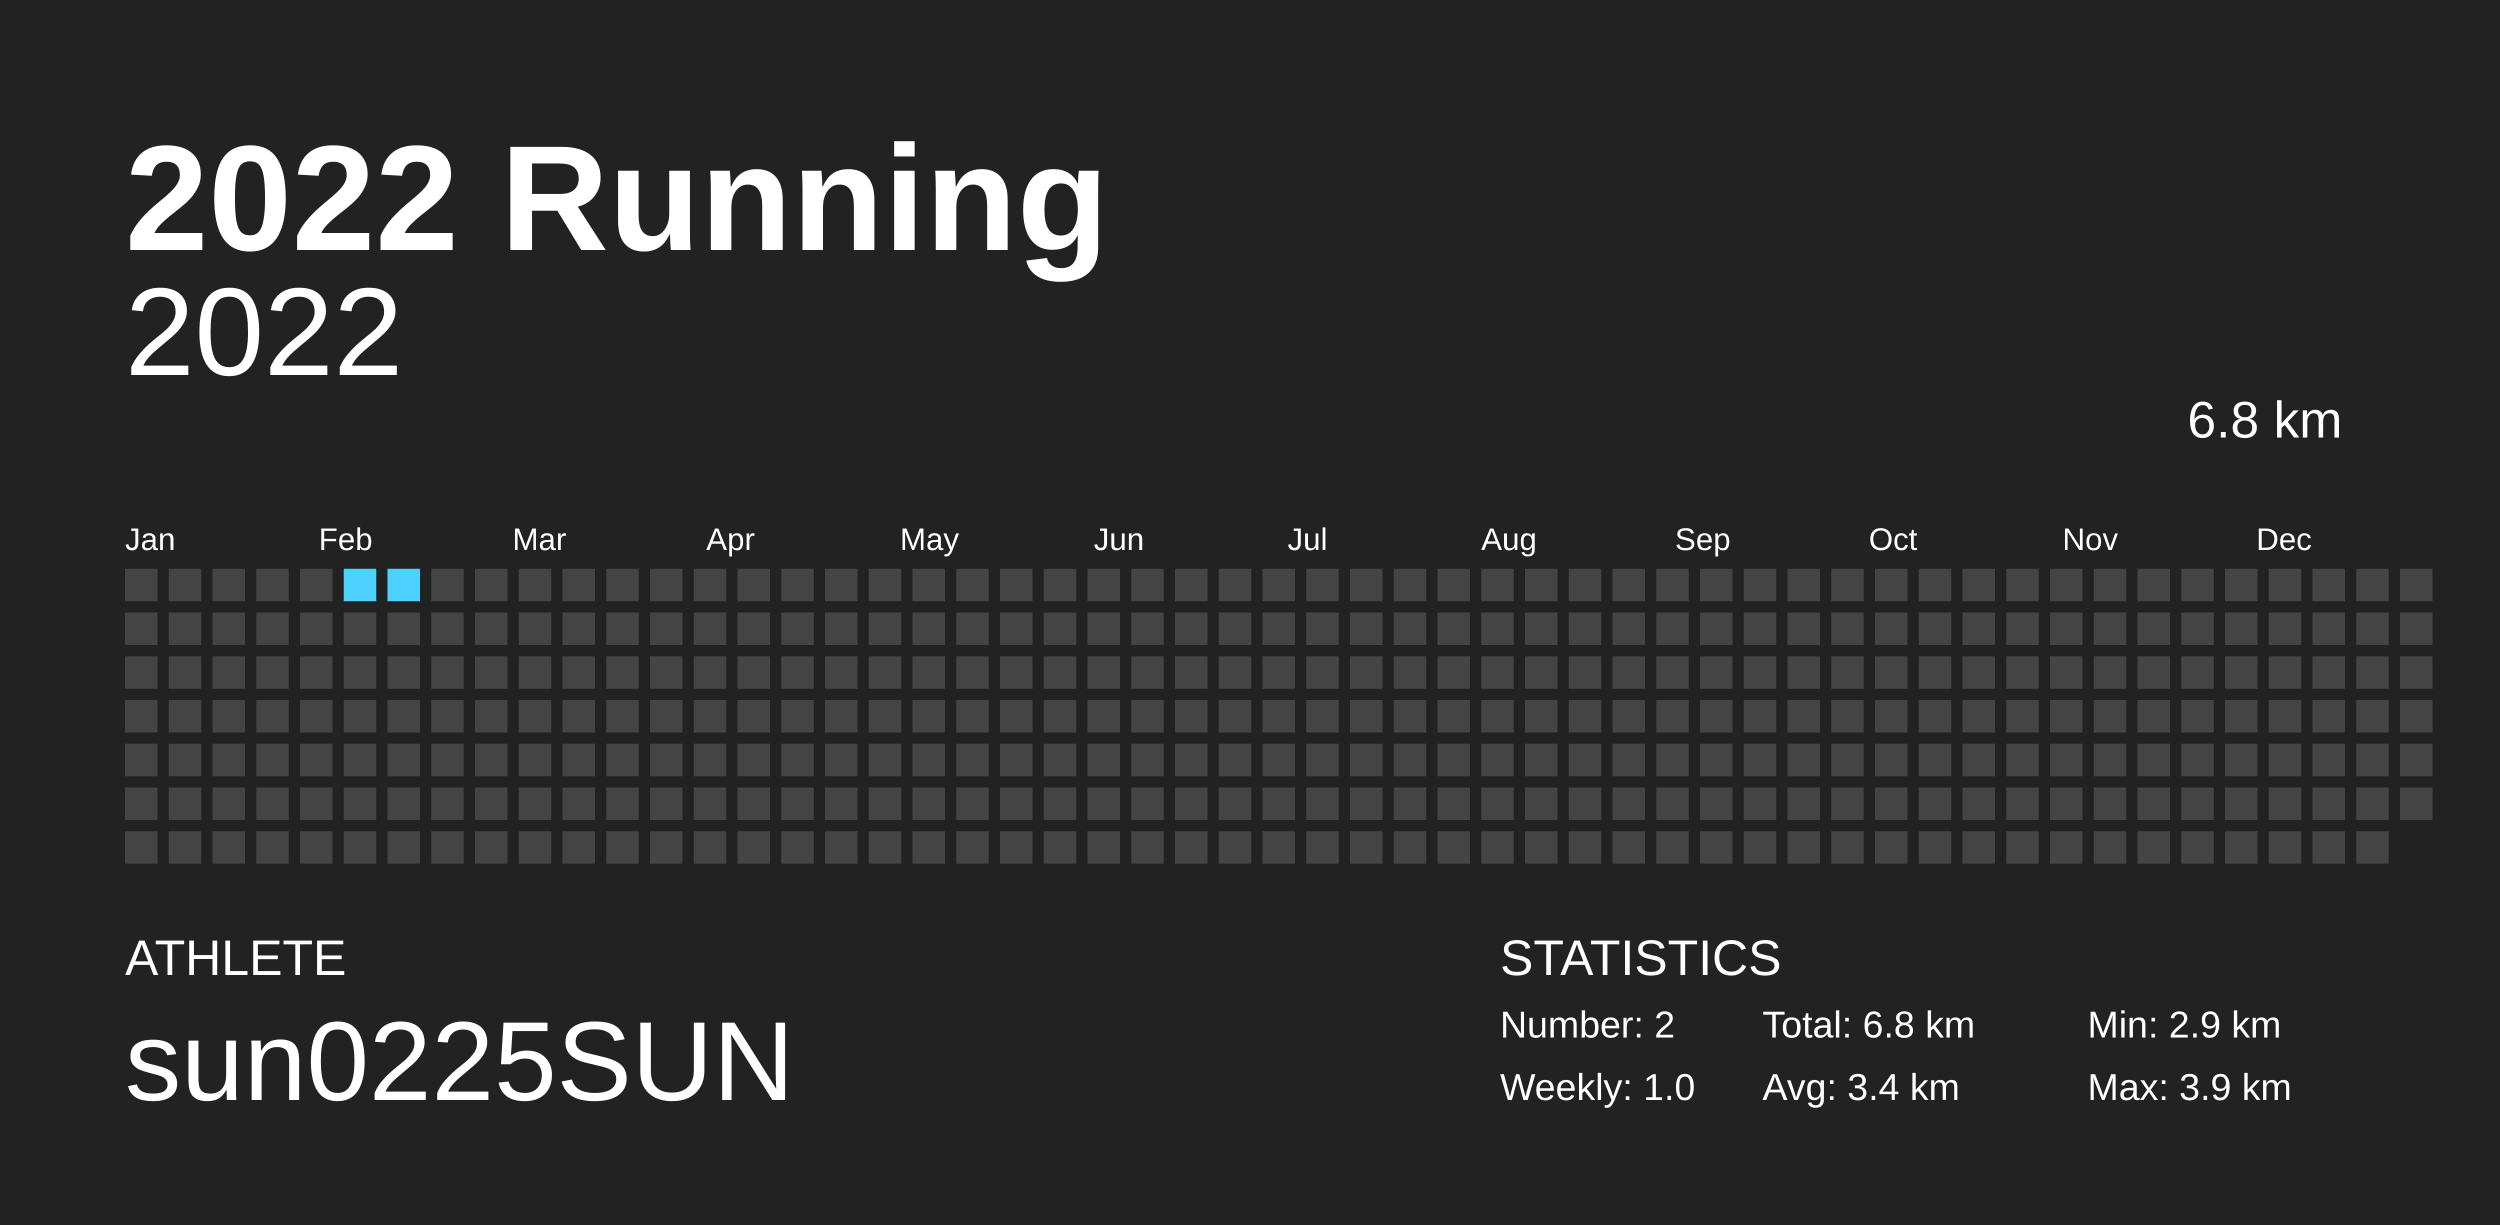
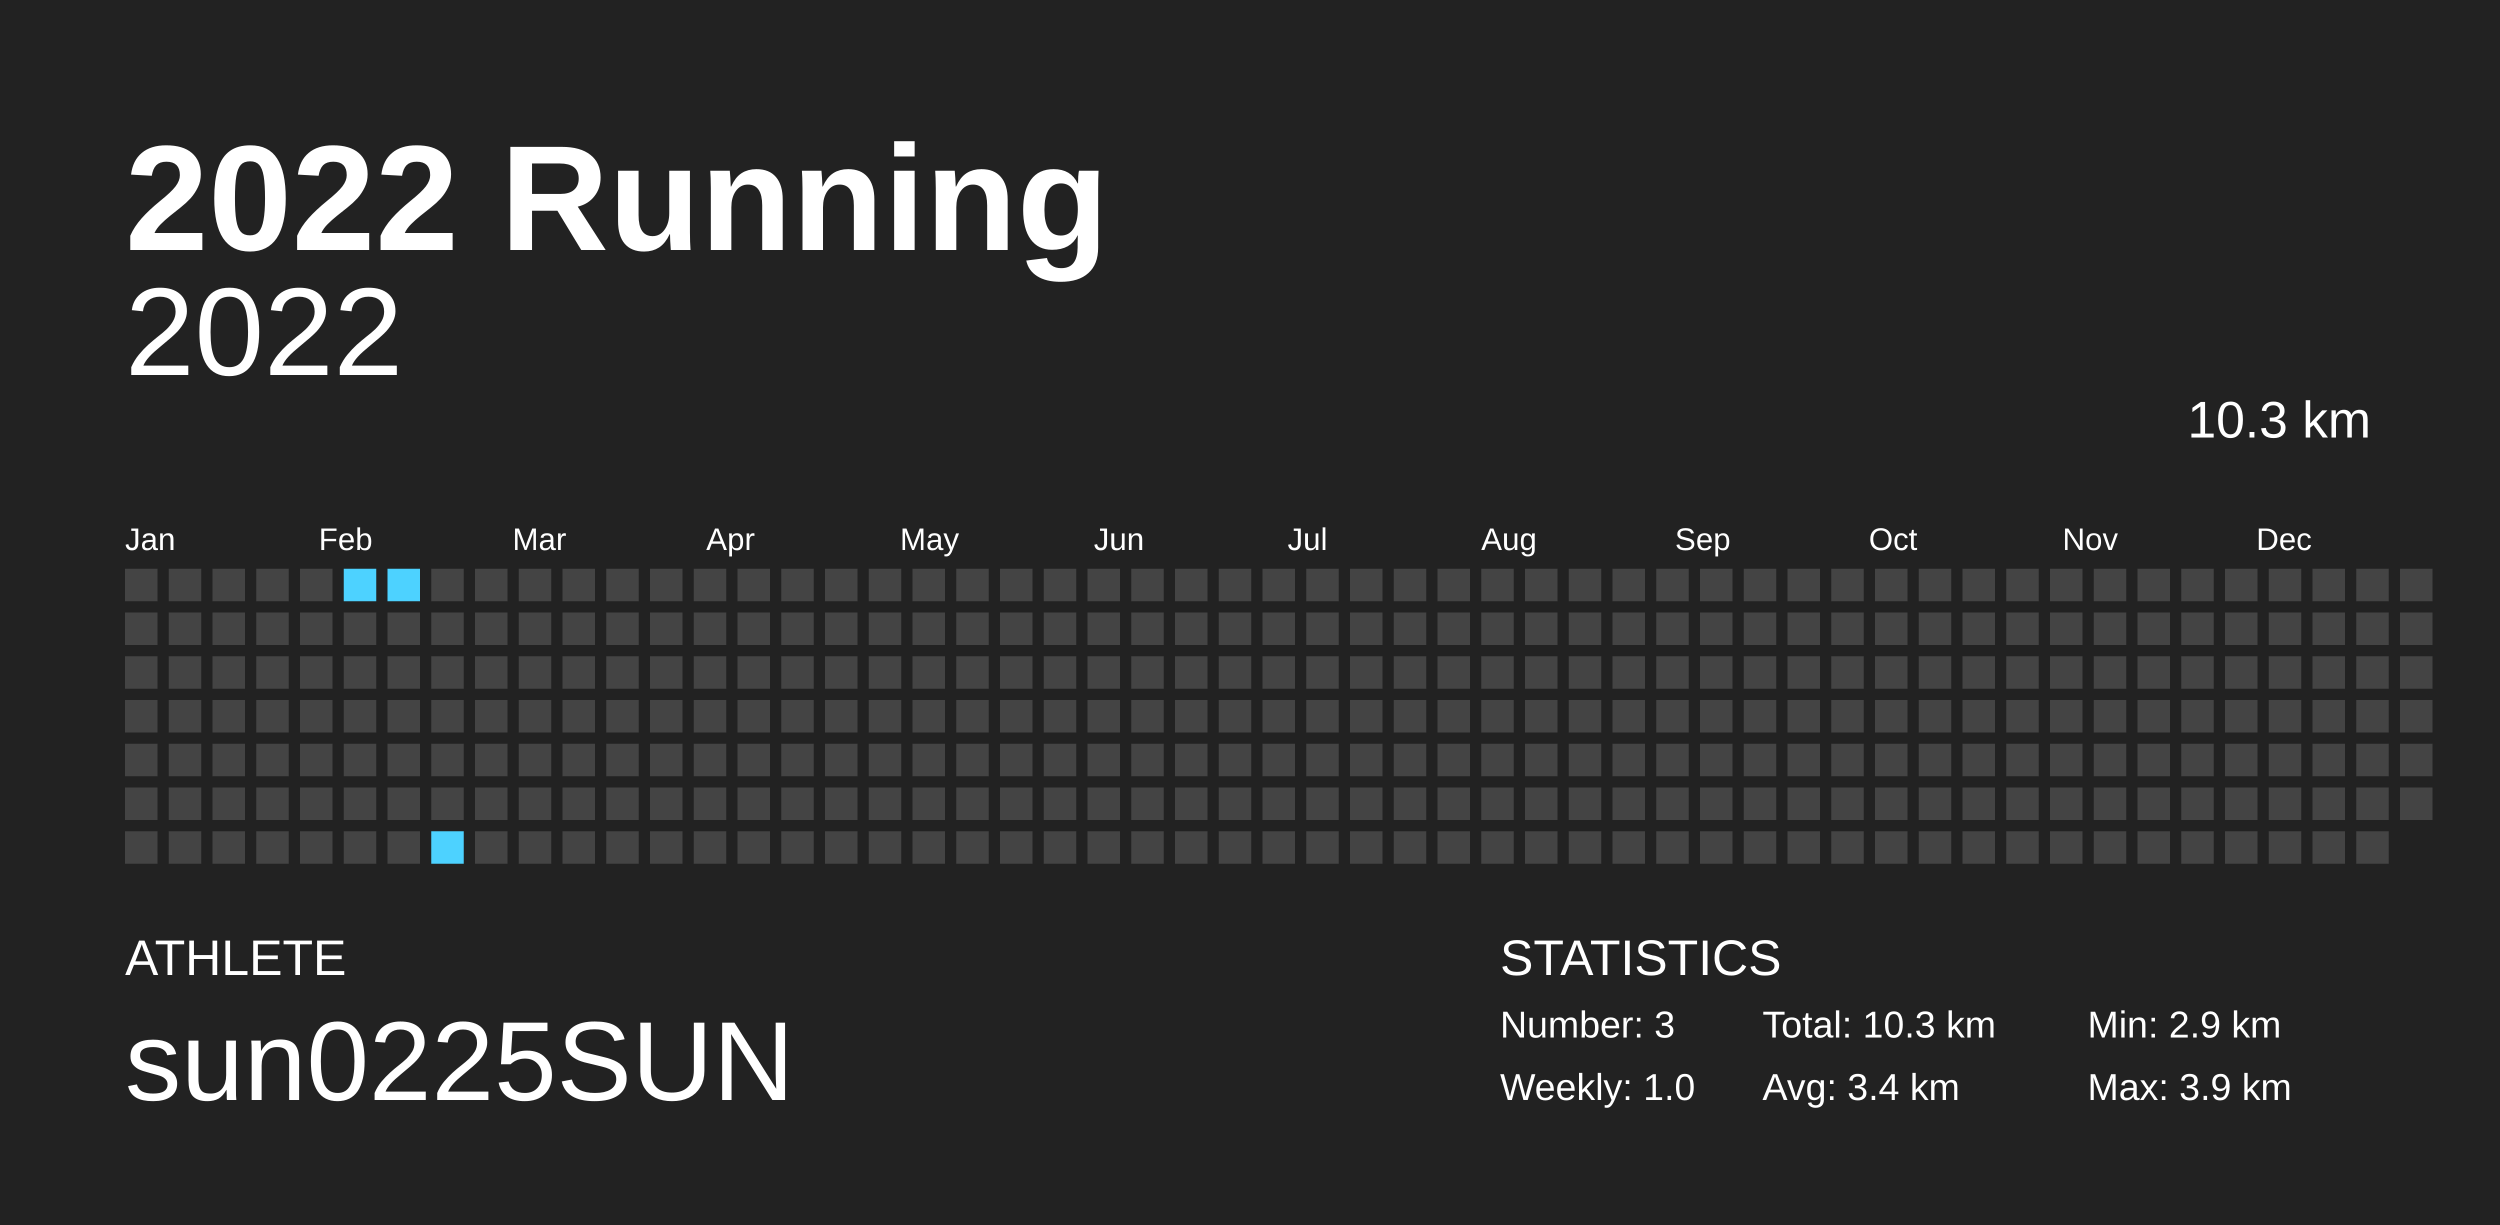
<svg xmlns="http://www.w3.org/2000/svg" baseProfile="full" height="98mm" version="1.1" viewBox="0,0,200,98" width="200mm">
  <defs />
  <rect fill="#222222" height="98" width="200" x="0" y="0" />
  <text fill="#FFFFFF" style="font-size:12px; font-family:Arial; font-weight:bold;" x="10" y="20">2022 Running</text>
  <text fill="#FFFFFF" style="font-size:4px; font-family:Arial" x="10" y="78">ATHLETE</text>
  <text fill="#FFFFFF" style="font-size:9px; font-family:Arial" x="10" y="88">sun0225SUN</text>
  <text fill="#FFFFFF" style="font-size:4px; font-family:Arial" x="120" y="78">STATISTICS</text>
-   <text fill="#FFFFFF" style="font-size:3px; font-family:Arial" x="120" y="83">Number: 2</text>
+   <text fill="#FFFFFF" style="font-size:3px; font-family:Arial" x="120" y="83">Number: 3</text>
  <text fill="#FFFFFF" style="font-size:3px; font-family:Arial" x="120" y="88">Weekly: 1.0</text>
-   <text fill="#FFFFFF" style="font-size:3px; font-family:Arial" x="141" y="83">Total: 6.8 km</text>
+   <text fill="#FFFFFF" style="font-size:3px; font-family:Arial" x="141" y="83">Total: 10.3 km</text>
  <text fill="#FFFFFF" style="font-size:3px; font-family:Arial" x="141" y="88">Avg: 3.4 km</text>
  <text fill="#FFFFFF" style="font-size:3px; font-family:Arial" x="167" y="83">Min: 2.9 km</text>
  <text fill="#FFFFFF" style="font-size:3px; font-family:Arial" x="167" y="88">Max: 3.9 km</text>
  <text alignment-baseline="hanging" fill="#FFFFFF" style="font-size:10.0px; font-family:Arial;" x="10" y="30">2022</text>
-   <text alignment-baseline="hanging" fill="#FFFFFF" style="font-size:4.125px; font-family:Arial;" x="175" y="35">6.8 km</text>
+   <text alignment-baseline="hanging" fill="#FFFFFF" style="font-size:4.125px; font-family:Arial;" x="175" y="35">10.3 km</text>
  <text fill="#FFFFFF" style="font-size:2.5px; font-family:Arial" x="10.0" y="44">Jan</text>
  <text fill="#FFFFFF" style="font-size:2.5px; font-family:Arial" x="25.5" y="44">Feb</text>
  <text fill="#FFFFFF" style="font-size:2.5px; font-family:Arial" x="41.0" y="44">Mar</text>
  <text fill="#FFFFFF" style="font-size:2.5px; font-family:Arial" x="56.5" y="44">Apr</text>
  <text fill="#FFFFFF" style="font-size:2.5px; font-family:Arial" x="72.0" y="44">May</text>
  <text fill="#FFFFFF" style="font-size:2.5px; font-family:Arial" x="87.5" y="44">Jun</text>
  <text fill="#FFFFFF" style="font-size:2.5px; font-family:Arial" x="103.0" y="44">Jul</text>
  <text fill="#FFFFFF" style="font-size:2.5px; font-family:Arial" x="118.5" y="44">Aug</text>
  <text fill="#FFFFFF" style="font-size:2.5px; font-family:Arial" x="134.0" y="44">Sep</text>
  <text fill="#FFFFFF" style="font-size:2.5px; font-family:Arial" x="149.5" y="44">Oct</text>
  <text fill="#FFFFFF" style="font-size:2.5px; font-family:Arial" x="165.0" y="44">Nov</text>
  <text fill="#FFFFFF" style="font-size:2.5px; font-family:Arial" x="180.5" y="44">Dec</text>
  <rect fill="#444444" height="2.6" width="2.6" x="10.0" y="45.5" />
  <rect fill="#444444" height="2.6" width="2.6" x="10.0" y="49.0" />
  <rect fill="#444444" height="2.6" width="2.6" x="10.0" y="52.5" />
  <rect fill="#444444" height="2.6" width="2.6" x="10.0" y="56.0" />
  <rect fill="#444444" height="2.6" width="2.6" x="10.0" y="59.5" />
  <rect fill="#444444" height="2.6" width="2.6" x="10.0" y="63.0" />
  <rect fill="#444444" height="2.6" width="2.6" x="10.0" y="66.5" />
  <rect fill="#444444" height="2.6" width="2.6" x="13.5" y="45.5" />
  <rect fill="#444444" height="2.6" width="2.6" x="13.5" y="49.0" />
  <rect fill="#444444" height="2.6" width="2.6" x="13.5" y="52.5" />
  <rect fill="#444444" height="2.6" width="2.6" x="13.5" y="56.0" />
  <rect fill="#444444" height="2.6" width="2.6" x="13.5" y="59.5" />
  <rect fill="#444444" height="2.6" width="2.6" x="13.5" y="63.0" />
  <rect fill="#444444" height="2.6" width="2.6" x="13.5" y="66.5" />
  <rect fill="#444444" height="2.6" width="2.6" x="17.0" y="45.5" />
  <rect fill="#444444" height="2.6" width="2.6" x="17.0" y="49.0" />
  <rect fill="#444444" height="2.6" width="2.6" x="17.0" y="52.5" />
  <rect fill="#444444" height="2.6" width="2.6" x="17.0" y="56.0" />
  <rect fill="#444444" height="2.6" width="2.6" x="17.0" y="59.5" />
  <rect fill="#444444" height="2.6" width="2.6" x="17.0" y="63.0" />
  <rect fill="#444444" height="2.6" width="2.6" x="17.0" y="66.5" />
  <rect fill="#444444" height="2.6" width="2.6" x="20.5" y="45.5" />
  <rect fill="#444444" height="2.6" width="2.6" x="20.5" y="49.0" />
  <rect fill="#444444" height="2.6" width="2.6" x="20.5" y="52.5" />
  <rect fill="#444444" height="2.6" width="2.6" x="20.5" y="56.0" />
  <rect fill="#444444" height="2.6" width="2.6" x="20.5" y="59.5" />
  <rect fill="#444444" height="2.6" width="2.6" x="20.5" y="63.0" />
  <rect fill="#444444" height="2.6" width="2.6" x="20.5" y="66.5" />
  <rect fill="#444444" height="2.6" width="2.6" x="24.0" y="45.5" />
  <rect fill="#444444" height="2.6" width="2.6" x="24.0" y="49.0" />
  <rect fill="#444444" height="2.6" width="2.6" x="24.0" y="52.5" />
  <rect fill="#444444" height="2.6" width="2.6" x="24.0" y="56.0" />
  <rect fill="#444444" height="2.6" width="2.6" x="24.0" y="59.5" />
  <rect fill="#444444" height="2.6" width="2.6" x="24.0" y="63.0" />
  <rect fill="#444444" height="2.6" width="2.6" x="24.0" y="66.5" />
  <rect fill="#4dd2ff" height="2.6" width="2.6" x="27.5" y="45.5" />
  <rect fill="#444444" height="2.6" width="2.6" x="27.5" y="49.0" />
  <rect fill="#444444" height="2.6" width="2.6" x="27.5" y="52.5" />
  <rect fill="#444444" height="2.6" width="2.6" x="27.5" y="56.0" />
  <rect fill="#444444" height="2.6" width="2.6" x="27.5" y="59.5" />
  <rect fill="#444444" height="2.6" width="2.6" x="27.5" y="63.0" />
  <rect fill="#444444" height="2.6" width="2.6" x="27.5" y="66.5" />
  <rect fill="#4dd2ff" height="2.6" width="2.6" x="31.0" y="45.5" />
  <rect fill="#444444" height="2.6" width="2.6" x="31.0" y="49.0" />
  <rect fill="#444444" height="2.6" width="2.6" x="31.0" y="52.5" />
  <rect fill="#444444" height="2.6" width="2.6" x="31.0" y="56.0" />
  <rect fill="#444444" height="2.6" width="2.6" x="31.0" y="59.5" />
  <rect fill="#444444" height="2.6" width="2.6" x="31.0" y="63.0" />
  <rect fill="#444444" height="2.6" width="2.6" x="31.0" y="66.5" />
  <rect fill="#444444" height="2.6" width="2.6" x="34.5" y="45.5" />
  <rect fill="#444444" height="2.6" width="2.6" x="34.5" y="49.0" />
  <rect fill="#444444" height="2.6" width="2.6" x="34.5" y="52.5" />
  <rect fill="#444444" height="2.6" width="2.6" x="34.5" y="56.0" />
  <rect fill="#444444" height="2.6" width="2.6" x="34.5" y="59.5" />
  <rect fill="#444444" height="2.6" width="2.6" x="34.5" y="63.0" />
-   <rect fill="#444444" height="2.6" width="2.6" x="34.5" y="66.5" />
+   <rect fill="#4dd2ff" height="2.6" width="2.6" x="34.5" y="66.5" />
  <rect fill="#444444" height="2.6" width="2.6" x="38.0" y="45.5" />
  <rect fill="#444444" height="2.6" width="2.6" x="38.0" y="49.0" />
  <rect fill="#444444" height="2.6" width="2.6" x="38.0" y="52.5" />
  <rect fill="#444444" height="2.6" width="2.6" x="38.0" y="56.0" />
  <rect fill="#444444" height="2.6" width="2.6" x="38.0" y="59.5" />
  <rect fill="#444444" height="2.6" width="2.6" x="38.0" y="63.0" />
  <rect fill="#444444" height="2.6" width="2.6" x="38.0" y="66.5" />
  <rect fill="#444444" height="2.6" width="2.6" x="41.5" y="45.5" />
  <rect fill="#444444" height="2.6" width="2.6" x="41.5" y="49.0" />
  <rect fill="#444444" height="2.6" width="2.6" x="41.5" y="52.5" />
  <rect fill="#444444" height="2.6" width="2.6" x="41.5" y="56.0" />
  <rect fill="#444444" height="2.6" width="2.6" x="41.5" y="59.5" />
  <rect fill="#444444" height="2.6" width="2.6" x="41.5" y="63.0" />
  <rect fill="#444444" height="2.6" width="2.6" x="41.5" y="66.5" />
  <rect fill="#444444" height="2.6" width="2.6" x="45.0" y="45.5" />
  <rect fill="#444444" height="2.6" width="2.6" x="45.0" y="49.0" />
  <rect fill="#444444" height="2.6" width="2.6" x="45.0" y="52.5" />
  <rect fill="#444444" height="2.6" width="2.6" x="45.0" y="56.0" />
  <rect fill="#444444" height="2.6" width="2.6" x="45.0" y="59.5" />
  <rect fill="#444444" height="2.6" width="2.6" x="45.0" y="63.0" />
  <rect fill="#444444" height="2.6" width="2.6" x="45.0" y="66.5" />
  <rect fill="#444444" height="2.6" width="2.6" x="48.5" y="45.5" />
  <rect fill="#444444" height="2.6" width="2.6" x="48.5" y="49.0" />
  <rect fill="#444444" height="2.6" width="2.6" x="48.5" y="52.5" />
  <rect fill="#444444" height="2.6" width="2.6" x="48.5" y="56.0" />
  <rect fill="#444444" height="2.6" width="2.6" x="48.5" y="59.5" />
  <rect fill="#444444" height="2.6" width="2.6" x="48.5" y="63.0" />
  <rect fill="#444444" height="2.6" width="2.6" x="48.5" y="66.5" />
  <rect fill="#444444" height="2.6" width="2.6" x="52.0" y="45.5" />
  <rect fill="#444444" height="2.6" width="2.6" x="52.0" y="49.0" />
  <rect fill="#444444" height="2.6" width="2.6" x="52.0" y="52.5" />
  <rect fill="#444444" height="2.6" width="2.6" x="52.0" y="56.0" />
  <rect fill="#444444" height="2.6" width="2.6" x="52.0" y="59.5" />
  <rect fill="#444444" height="2.6" width="2.6" x="52.0" y="63.0" />
  <rect fill="#444444" height="2.6" width="2.6" x="52.0" y="66.5" />
  <rect fill="#444444" height="2.6" width="2.6" x="55.5" y="45.5" />
  <rect fill="#444444" height="2.6" width="2.6" x="55.5" y="49.0" />
  <rect fill="#444444" height="2.6" width="2.6" x="55.5" y="52.5" />
  <rect fill="#444444" height="2.6" width="2.6" x="55.5" y="56.0" />
  <rect fill="#444444" height="2.6" width="2.6" x="55.5" y="59.5" />
  <rect fill="#444444" height="2.6" width="2.6" x="55.5" y="63.0" />
  <rect fill="#444444" height="2.6" width="2.6" x="55.5" y="66.5" />
  <rect fill="#444444" height="2.6" width="2.6" x="59.0" y="45.5" />
  <rect fill="#444444" height="2.6" width="2.6" x="59.0" y="49.0" />
  <rect fill="#444444" height="2.6" width="2.6" x="59.0" y="52.5" />
  <rect fill="#444444" height="2.6" width="2.6" x="59.0" y="56.0" />
  <rect fill="#444444" height="2.6" width="2.6" x="59.0" y="59.5" />
  <rect fill="#444444" height="2.6" width="2.6" x="59.0" y="63.0" />
  <rect fill="#444444" height="2.6" width="2.6" x="59.0" y="66.5" />
  <rect fill="#444444" height="2.6" width="2.6" x="62.5" y="45.5" />
  <rect fill="#444444" height="2.6" width="2.6" x="62.5" y="49.0" />
  <rect fill="#444444" height="2.6" width="2.6" x="62.5" y="52.5" />
  <rect fill="#444444" height="2.6" width="2.6" x="62.5" y="56.0" />
  <rect fill="#444444" height="2.6" width="2.6" x="62.5" y="59.5" />
  <rect fill="#444444" height="2.6" width="2.6" x="62.5" y="63.0" />
  <rect fill="#444444" height="2.6" width="2.6" x="62.5" y="66.5" />
  <rect fill="#444444" height="2.6" width="2.6" x="66.0" y="45.5" />
  <rect fill="#444444" height="2.6" width="2.6" x="66.0" y="49.0" />
  <rect fill="#444444" height="2.6" width="2.6" x="66.0" y="52.5" />
  <rect fill="#444444" height="2.6" width="2.6" x="66.0" y="56.0" />
  <rect fill="#444444" height="2.6" width="2.6" x="66.0" y="59.5" />
  <rect fill="#444444" height="2.6" width="2.6" x="66.0" y="63.0" />
  <rect fill="#444444" height="2.6" width="2.6" x="66.0" y="66.5" />
  <rect fill="#444444" height="2.6" width="2.6" x="69.5" y="45.5" />
  <rect fill="#444444" height="2.6" width="2.6" x="69.5" y="49.0" />
  <rect fill="#444444" height="2.6" width="2.6" x="69.5" y="52.5" />
  <rect fill="#444444" height="2.6" width="2.6" x="69.5" y="56.0" />
  <rect fill="#444444" height="2.6" width="2.6" x="69.5" y="59.5" />
  <rect fill="#444444" height="2.6" width="2.6" x="69.5" y="63.0" />
  <rect fill="#444444" height="2.6" width="2.6" x="69.5" y="66.5" />
  <rect fill="#444444" height="2.6" width="2.6" x="73.0" y="45.5" />
  <rect fill="#444444" height="2.6" width="2.6" x="73.0" y="49.0" />
  <rect fill="#444444" height="2.6" width="2.6" x="73.0" y="52.5" />
  <rect fill="#444444" height="2.6" width="2.6" x="73.0" y="56.0" />
  <rect fill="#444444" height="2.6" width="2.6" x="73.0" y="59.5" />
  <rect fill="#444444" height="2.6" width="2.6" x="73.0" y="63.0" />
  <rect fill="#444444" height="2.6" width="2.6" x="73.0" y="66.5" />
  <rect fill="#444444" height="2.6" width="2.6" x="76.5" y="45.5" />
  <rect fill="#444444" height="2.6" width="2.6" x="76.5" y="49.0" />
  <rect fill="#444444" height="2.6" width="2.6" x="76.5" y="52.5" />
  <rect fill="#444444" height="2.6" width="2.6" x="76.5" y="56.0" />
  <rect fill="#444444" height="2.6" width="2.6" x="76.5" y="59.5" />
  <rect fill="#444444" height="2.6" width="2.6" x="76.5" y="63.0" />
  <rect fill="#444444" height="2.6" width="2.6" x="76.5" y="66.5" />
  <rect fill="#444444" height="2.6" width="2.6" x="80.0" y="45.5" />
  <rect fill="#444444" height="2.6" width="2.6" x="80.0" y="49.0" />
  <rect fill="#444444" height="2.6" width="2.6" x="80.0" y="52.5" />
  <rect fill="#444444" height="2.6" width="2.6" x="80.0" y="56.0" />
  <rect fill="#444444" height="2.6" width="2.6" x="80.0" y="59.5" />
  <rect fill="#444444" height="2.6" width="2.6" x="80.0" y="63.0" />
  <rect fill="#444444" height="2.6" width="2.6" x="80.0" y="66.5" />
  <rect fill="#444444" height="2.6" width="2.6" x="83.5" y="45.5" />
  <rect fill="#444444" height="2.6" width="2.6" x="83.5" y="49.0" />
  <rect fill="#444444" height="2.6" width="2.6" x="83.5" y="52.5" />
  <rect fill="#444444" height="2.6" width="2.6" x="83.5" y="56.0" />
  <rect fill="#444444" height="2.6" width="2.6" x="83.5" y="59.5" />
  <rect fill="#444444" height="2.6" width="2.6" x="83.5" y="63.0" />
  <rect fill="#444444" height="2.6" width="2.6" x="83.5" y="66.5" />
  <rect fill="#444444" height="2.6" width="2.6" x="87.0" y="45.5" />
  <rect fill="#444444" height="2.6" width="2.6" x="87.0" y="49.0" />
  <rect fill="#444444" height="2.6" width="2.6" x="87.0" y="52.5" />
  <rect fill="#444444" height="2.6" width="2.6" x="87.0" y="56.0" />
  <rect fill="#444444" height="2.6" width="2.6" x="87.0" y="59.5" />
  <rect fill="#444444" height="2.6" width="2.6" x="87.0" y="63.0" />
  <rect fill="#444444" height="2.6" width="2.6" x="87.0" y="66.5" />
  <rect fill="#444444" height="2.6" width="2.6" x="90.5" y="45.5" />
  <rect fill="#444444" height="2.6" width="2.6" x="90.5" y="49.0" />
  <rect fill="#444444" height="2.6" width="2.6" x="90.5" y="52.5" />
  <rect fill="#444444" height="2.6" width="2.6" x="90.5" y="56.0" />
  <rect fill="#444444" height="2.6" width="2.6" x="90.5" y="59.5" />
  <rect fill="#444444" height="2.6" width="2.6" x="90.5" y="63.0" />
  <rect fill="#444444" height="2.6" width="2.6" x="90.5" y="66.5" />
  <rect fill="#444444" height="2.6" width="2.6" x="94.0" y="45.5" />
  <rect fill="#444444" height="2.6" width="2.6" x="94.0" y="49.0" />
  <rect fill="#444444" height="2.6" width="2.6" x="94.0" y="52.5" />
  <rect fill="#444444" height="2.6" width="2.6" x="94.0" y="56.0" />
  <rect fill="#444444" height="2.6" width="2.6" x="94.0" y="59.5" />
  <rect fill="#444444" height="2.6" width="2.6" x="94.0" y="63.0" />
  <rect fill="#444444" height="2.6" width="2.6" x="94.0" y="66.5" />
  <rect fill="#444444" height="2.6" width="2.6" x="97.5" y="45.5" />
  <rect fill="#444444" height="2.6" width="2.6" x="97.5" y="49.0" />
  <rect fill="#444444" height="2.6" width="2.6" x="97.5" y="52.5" />
  <rect fill="#444444" height="2.6" width="2.6" x="97.5" y="56.0" />
  <rect fill="#444444" height="2.6" width="2.6" x="97.5" y="59.5" />
  <rect fill="#444444" height="2.6" width="2.6" x="97.5" y="63.0" />
  <rect fill="#444444" height="2.6" width="2.6" x="97.5" y="66.5" />
  <rect fill="#444444" height="2.6" width="2.6" x="101.0" y="45.5" />
  <rect fill="#444444" height="2.6" width="2.6" x="101.0" y="49.0" />
  <rect fill="#444444" height="2.6" width="2.6" x="101.0" y="52.5" />
  <rect fill="#444444" height="2.6" width="2.6" x="101.0" y="56.0" />
  <rect fill="#444444" height="2.6" width="2.6" x="101.0" y="59.5" />
  <rect fill="#444444" height="2.6" width="2.6" x="101.0" y="63.0" />
  <rect fill="#444444" height="2.6" width="2.6" x="101.0" y="66.5" />
  <rect fill="#444444" height="2.6" width="2.6" x="104.5" y="45.5" />
  <rect fill="#444444" height="2.6" width="2.6" x="104.5" y="49.0" />
  <rect fill="#444444" height="2.6" width="2.6" x="104.5" y="52.5" />
  <rect fill="#444444" height="2.6" width="2.6" x="104.5" y="56.0" />
  <rect fill="#444444" height="2.6" width="2.6" x="104.5" y="59.5" />
  <rect fill="#444444" height="2.6" width="2.6" x="104.5" y="63.0" />
  <rect fill="#444444" height="2.6" width="2.6" x="104.5" y="66.5" />
  <rect fill="#444444" height="2.6" width="2.6" x="108.0" y="45.5" />
  <rect fill="#444444" height="2.6" width="2.6" x="108.0" y="49.0" />
  <rect fill="#444444" height="2.6" width="2.6" x="108.0" y="52.5" />
  <rect fill="#444444" height="2.6" width="2.6" x="108.0" y="56.0" />
  <rect fill="#444444" height="2.6" width="2.6" x="108.0" y="59.5" />
  <rect fill="#444444" height="2.6" width="2.6" x="108.0" y="63.0" />
  <rect fill="#444444" height="2.6" width="2.6" x="108.0" y="66.5" />
  <rect fill="#444444" height="2.6" width="2.6" x="111.5" y="45.5" />
  <rect fill="#444444" height="2.6" width="2.6" x="111.5" y="49.0" />
  <rect fill="#444444" height="2.6" width="2.6" x="111.5" y="52.5" />
  <rect fill="#444444" height="2.6" width="2.6" x="111.5" y="56.0" />
  <rect fill="#444444" height="2.6" width="2.6" x="111.5" y="59.5" />
  <rect fill="#444444" height="2.6" width="2.6" x="111.5" y="63.0" />
  <rect fill="#444444" height="2.6" width="2.6" x="111.5" y="66.5" />
  <rect fill="#444444" height="2.6" width="2.6" x="115.0" y="45.5" />
  <rect fill="#444444" height="2.6" width="2.6" x="115.0" y="49.0" />
  <rect fill="#444444" height="2.6" width="2.6" x="115.0" y="52.5" />
  <rect fill="#444444" height="2.6" width="2.6" x="115.0" y="56.0" />
  <rect fill="#444444" height="2.6" width="2.6" x="115.0" y="59.5" />
  <rect fill="#444444" height="2.6" width="2.6" x="115.0" y="63.0" />
  <rect fill="#444444" height="2.6" width="2.6" x="115.0" y="66.5" />
  <rect fill="#444444" height="2.6" width="2.6" x="118.5" y="45.5" />
  <rect fill="#444444" height="2.6" width="2.6" x="118.5" y="49.0" />
  <rect fill="#444444" height="2.6" width="2.6" x="118.5" y="52.5" />
  <rect fill="#444444" height="2.6" width="2.6" x="118.5" y="56.0" />
  <rect fill="#444444" height="2.6" width="2.6" x="118.5" y="59.5" />
  <rect fill="#444444" height="2.6" width="2.6" x="118.5" y="63.0" />
  <rect fill="#444444" height="2.6" width="2.6" x="118.5" y="66.5" />
  <rect fill="#444444" height="2.6" width="2.6" x="122.0" y="45.5" />
  <rect fill="#444444" height="2.6" width="2.6" x="122.0" y="49.0" />
  <rect fill="#444444" height="2.6" width="2.6" x="122.0" y="52.5" />
  <rect fill="#444444" height="2.6" width="2.6" x="122.0" y="56.0" />
  <rect fill="#444444" height="2.6" width="2.6" x="122.0" y="59.5" />
  <rect fill="#444444" height="2.6" width="2.6" x="122.0" y="63.0" />
  <rect fill="#444444" height="2.6" width="2.6" x="122.0" y="66.5" />
  <rect fill="#444444" height="2.6" width="2.6" x="125.5" y="45.5" />
  <rect fill="#444444" height="2.6" width="2.6" x="125.5" y="49.0" />
  <rect fill="#444444" height="2.6" width="2.6" x="125.5" y="52.5" />
  <rect fill="#444444" height="2.6" width="2.6" x="125.5" y="56.0" />
  <rect fill="#444444" height="2.6" width="2.6" x="125.5" y="59.5" />
  <rect fill="#444444" height="2.6" width="2.6" x="125.5" y="63.0" />
  <rect fill="#444444" height="2.6" width="2.6" x="125.5" y="66.5" />
  <rect fill="#444444" height="2.6" width="2.6" x="129.0" y="45.5" />
  <rect fill="#444444" height="2.6" width="2.6" x="129.0" y="49.0" />
  <rect fill="#444444" height="2.6" width="2.6" x="129.0" y="52.5" />
  <rect fill="#444444" height="2.6" width="2.6" x="129.0" y="56.0" />
  <rect fill="#444444" height="2.6" width="2.6" x="129.0" y="59.5" />
  <rect fill="#444444" height="2.6" width="2.6" x="129.0" y="63.0" />
  <rect fill="#444444" height="2.6" width="2.6" x="129.0" y="66.5" />
  <rect fill="#444444" height="2.6" width="2.6" x="132.5" y="45.5" />
  <rect fill="#444444" height="2.6" width="2.6" x="132.5" y="49.0" />
  <rect fill="#444444" height="2.6" width="2.6" x="132.5" y="52.5" />
  <rect fill="#444444" height="2.6" width="2.6" x="132.5" y="56.0" />
  <rect fill="#444444" height="2.6" width="2.6" x="132.5" y="59.5" />
  <rect fill="#444444" height="2.6" width="2.6" x="132.5" y="63.0" />
  <rect fill="#444444" height="2.6" width="2.6" x="132.5" y="66.5" />
  <rect fill="#444444" height="2.6" width="2.6" x="136.0" y="45.5" />
  <rect fill="#444444" height="2.6" width="2.6" x="136.0" y="49.0" />
  <rect fill="#444444" height="2.6" width="2.6" x="136.0" y="52.5" />
  <rect fill="#444444" height="2.6" width="2.6" x="136.0" y="56.0" />
  <rect fill="#444444" height="2.6" width="2.6" x="136.0" y="59.5" />
  <rect fill="#444444" height="2.6" width="2.6" x="136.0" y="63.0" />
  <rect fill="#444444" height="2.6" width="2.6" x="136.0" y="66.5" />
  <rect fill="#444444" height="2.6" width="2.6" x="139.5" y="45.5" />
  <rect fill="#444444" height="2.6" width="2.6" x="139.5" y="49.0" />
  <rect fill="#444444" height="2.6" width="2.6" x="139.5" y="52.5" />
  <rect fill="#444444" height="2.6" width="2.6" x="139.5" y="56.0" />
  <rect fill="#444444" height="2.6" width="2.6" x="139.5" y="59.5" />
  <rect fill="#444444" height="2.6" width="2.6" x="139.5" y="63.0" />
  <rect fill="#444444" height="2.6" width="2.6" x="139.5" y="66.5" />
  <rect fill="#444444" height="2.6" width="2.6" x="143.0" y="45.5" />
  <rect fill="#444444" height="2.6" width="2.6" x="143.0" y="49.0" />
  <rect fill="#444444" height="2.6" width="2.6" x="143.0" y="52.5" />
  <rect fill="#444444" height="2.6" width="2.6" x="143.0" y="56.0" />
  <rect fill="#444444" height="2.6" width="2.6" x="143.0" y="59.5" />
  <rect fill="#444444" height="2.6" width="2.6" x="143.0" y="63.0" />
  <rect fill="#444444" height="2.6" width="2.6" x="143.0" y="66.5" />
  <rect fill="#444444" height="2.6" width="2.6" x="146.5" y="45.5" />
  <rect fill="#444444" height="2.6" width="2.6" x="146.5" y="49.0" />
  <rect fill="#444444" height="2.6" width="2.6" x="146.5" y="52.5" />
  <rect fill="#444444" height="2.6" width="2.6" x="146.5" y="56.0" />
  <rect fill="#444444" height="2.6" width="2.6" x="146.5" y="59.5" />
  <rect fill="#444444" height="2.6" width="2.6" x="146.5" y="63.0" />
  <rect fill="#444444" height="2.6" width="2.6" x="146.5" y="66.5" />
  <rect fill="#444444" height="2.6" width="2.6" x="150.0" y="45.5" />
  <rect fill="#444444" height="2.6" width="2.6" x="150.0" y="49.0" />
  <rect fill="#444444" height="2.6" width="2.6" x="150.0" y="52.5" />
  <rect fill="#444444" height="2.6" width="2.6" x="150.0" y="56.0" />
  <rect fill="#444444" height="2.6" width="2.6" x="150.0" y="59.5" />
  <rect fill="#444444" height="2.6" width="2.6" x="150.0" y="63.0" />
  <rect fill="#444444" height="2.6" width="2.6" x="150.0" y="66.5" />
  <rect fill="#444444" height="2.6" width="2.6" x="153.5" y="45.5" />
  <rect fill="#444444" height="2.6" width="2.6" x="153.5" y="49.0" />
  <rect fill="#444444" height="2.6" width="2.6" x="153.5" y="52.5" />
  <rect fill="#444444" height="2.6" width="2.6" x="153.5" y="56.0" />
  <rect fill="#444444" height="2.6" width="2.6" x="153.5" y="59.5" />
  <rect fill="#444444" height="2.6" width="2.6" x="153.5" y="63.0" />
  <rect fill="#444444" height="2.6" width="2.6" x="153.5" y="66.5" />
  <rect fill="#444444" height="2.6" width="2.6" x="157.0" y="45.5" />
  <rect fill="#444444" height="2.6" width="2.6" x="157.0" y="49.0" />
  <rect fill="#444444" height="2.6" width="2.6" x="157.0" y="52.5" />
  <rect fill="#444444" height="2.6" width="2.6" x="157.0" y="56.0" />
  <rect fill="#444444" height="2.6" width="2.6" x="157.0" y="59.5" />
  <rect fill="#444444" height="2.6" width="2.6" x="157.0" y="63.0" />
  <rect fill="#444444" height="2.6" width="2.6" x="157.0" y="66.5" />
  <rect fill="#444444" height="2.6" width="2.6" x="160.5" y="45.5" />
  <rect fill="#444444" height="2.6" width="2.6" x="160.5" y="49.0" />
  <rect fill="#444444" height="2.6" width="2.6" x="160.5" y="52.5" />
  <rect fill="#444444" height="2.6" width="2.6" x="160.5" y="56.0" />
  <rect fill="#444444" height="2.6" width="2.6" x="160.5" y="59.5" />
  <rect fill="#444444" height="2.6" width="2.6" x="160.5" y="63.0" />
  <rect fill="#444444" height="2.6" width="2.6" x="160.5" y="66.5" />
  <rect fill="#444444" height="2.6" width="2.6" x="164.0" y="45.5" />
  <rect fill="#444444" height="2.6" width="2.6" x="164.0" y="49.0" />
  <rect fill="#444444" height="2.6" width="2.6" x="164.0" y="52.5" />
  <rect fill="#444444" height="2.6" width="2.6" x="164.0" y="56.0" />
  <rect fill="#444444" height="2.6" width="2.6" x="164.0" y="59.5" />
  <rect fill="#444444" height="2.6" width="2.6" x="164.0" y="63.0" />
  <rect fill="#444444" height="2.6" width="2.6" x="164.0" y="66.5" />
  <rect fill="#444444" height="2.6" width="2.6" x="167.5" y="45.5" />
  <rect fill="#444444" height="2.6" width="2.6" x="167.5" y="49.0" />
  <rect fill="#444444" height="2.6" width="2.6" x="167.5" y="52.5" />
  <rect fill="#444444" height="2.6" width="2.6" x="167.5" y="56.0" />
  <rect fill="#444444" height="2.6" width="2.6" x="167.5" y="59.5" />
  <rect fill="#444444" height="2.6" width="2.6" x="167.5" y="63.0" />
  <rect fill="#444444" height="2.6" width="2.6" x="167.5" y="66.5" />
  <rect fill="#444444" height="2.6" width="2.6" x="171.0" y="45.5" />
  <rect fill="#444444" height="2.6" width="2.6" x="171.0" y="49.0" />
  <rect fill="#444444" height="2.6" width="2.6" x="171.0" y="52.5" />
  <rect fill="#444444" height="2.6" width="2.6" x="171.0" y="56.0" />
  <rect fill="#444444" height="2.6" width="2.6" x="171.0" y="59.5" />
  <rect fill="#444444" height="2.6" width="2.6" x="171.0" y="63.0" />
  <rect fill="#444444" height="2.6" width="2.6" x="171.0" y="66.5" />
  <rect fill="#444444" height="2.6" width="2.6" x="174.5" y="45.5" />
  <rect fill="#444444" height="2.6" width="2.6" x="174.5" y="49.0" />
  <rect fill="#444444" height="2.6" width="2.6" x="174.5" y="52.5" />
  <rect fill="#444444" height="2.6" width="2.6" x="174.5" y="56.0" />
  <rect fill="#444444" height="2.6" width="2.6" x="174.5" y="59.5" />
  <rect fill="#444444" height="2.6" width="2.6" x="174.5" y="63.0" />
  <rect fill="#444444" height="2.6" width="2.6" x="174.5" y="66.5" />
  <rect fill="#444444" height="2.6" width="2.6" x="178.0" y="45.5" />
  <rect fill="#444444" height="2.6" width="2.6" x="178.0" y="49.0" />
  <rect fill="#444444" height="2.6" width="2.6" x="178.0" y="52.5" />
  <rect fill="#444444" height="2.6" width="2.6" x="178.0" y="56.0" />
  <rect fill="#444444" height="2.6" width="2.6" x="178.0" y="59.5" />
  <rect fill="#444444" height="2.6" width="2.6" x="178.0" y="63.0" />
  <rect fill="#444444" height="2.6" width="2.6" x="178.0" y="66.5" />
  <rect fill="#444444" height="2.6" width="2.6" x="181.5" y="45.5" />
  <rect fill="#444444" height="2.6" width="2.6" x="181.5" y="49.0" />
  <rect fill="#444444" height="2.6" width="2.6" x="181.5" y="52.5" />
  <rect fill="#444444" height="2.6" width="2.6" x="181.5" y="56.0" />
  <rect fill="#444444" height="2.6" width="2.6" x="181.5" y="59.5" />
  <rect fill="#444444" height="2.6" width="2.6" x="181.5" y="63.0" />
  <rect fill="#444444" height="2.6" width="2.6" x="181.5" y="66.5" />
  <rect fill="#444444" height="2.6" width="2.6" x="185.0" y="45.5" />
  <rect fill="#444444" height="2.6" width="2.6" x="185.0" y="49.0" />
  <rect fill="#444444" height="2.6" width="2.6" x="185.0" y="52.5" />
  <rect fill="#444444" height="2.6" width="2.6" x="185.0" y="56.0" />
  <rect fill="#444444" height="2.6" width="2.6" x="185.0" y="59.5" />
  <rect fill="#444444" height="2.6" width="2.6" x="185.0" y="63.0" />
  <rect fill="#444444" height="2.6" width="2.6" x="185.0" y="66.5" />
  <rect fill="#444444" height="2.6" width="2.6" x="188.5" y="45.5" />
  <rect fill="#444444" height="2.6" width="2.6" x="188.5" y="49.0" />
  <rect fill="#444444" height="2.6" width="2.6" x="188.5" y="52.5" />
  <rect fill="#444444" height="2.6" width="2.6" x="188.5" y="56.0" />
  <rect fill="#444444" height="2.6" width="2.6" x="188.5" y="59.5" />
  <rect fill="#444444" height="2.6" width="2.6" x="188.5" y="63.0" />
  <rect fill="#444444" height="2.6" width="2.6" x="188.5" y="66.5" />
  <rect fill="#444444" height="2.6" width="2.6" x="192.0" y="45.5" />
  <rect fill="#444444" height="2.6" width="2.6" x="192.0" y="49.0" />
  <rect fill="#444444" height="2.6" width="2.6" x="192.0" y="52.5" />
  <rect fill="#444444" height="2.6" width="2.6" x="192.0" y="56.0" />
  <rect fill="#444444" height="2.6" width="2.6" x="192.0" y="59.5" />
  <rect fill="#444444" height="2.6" width="2.6" x="192.0" y="63.0" />
</svg>
